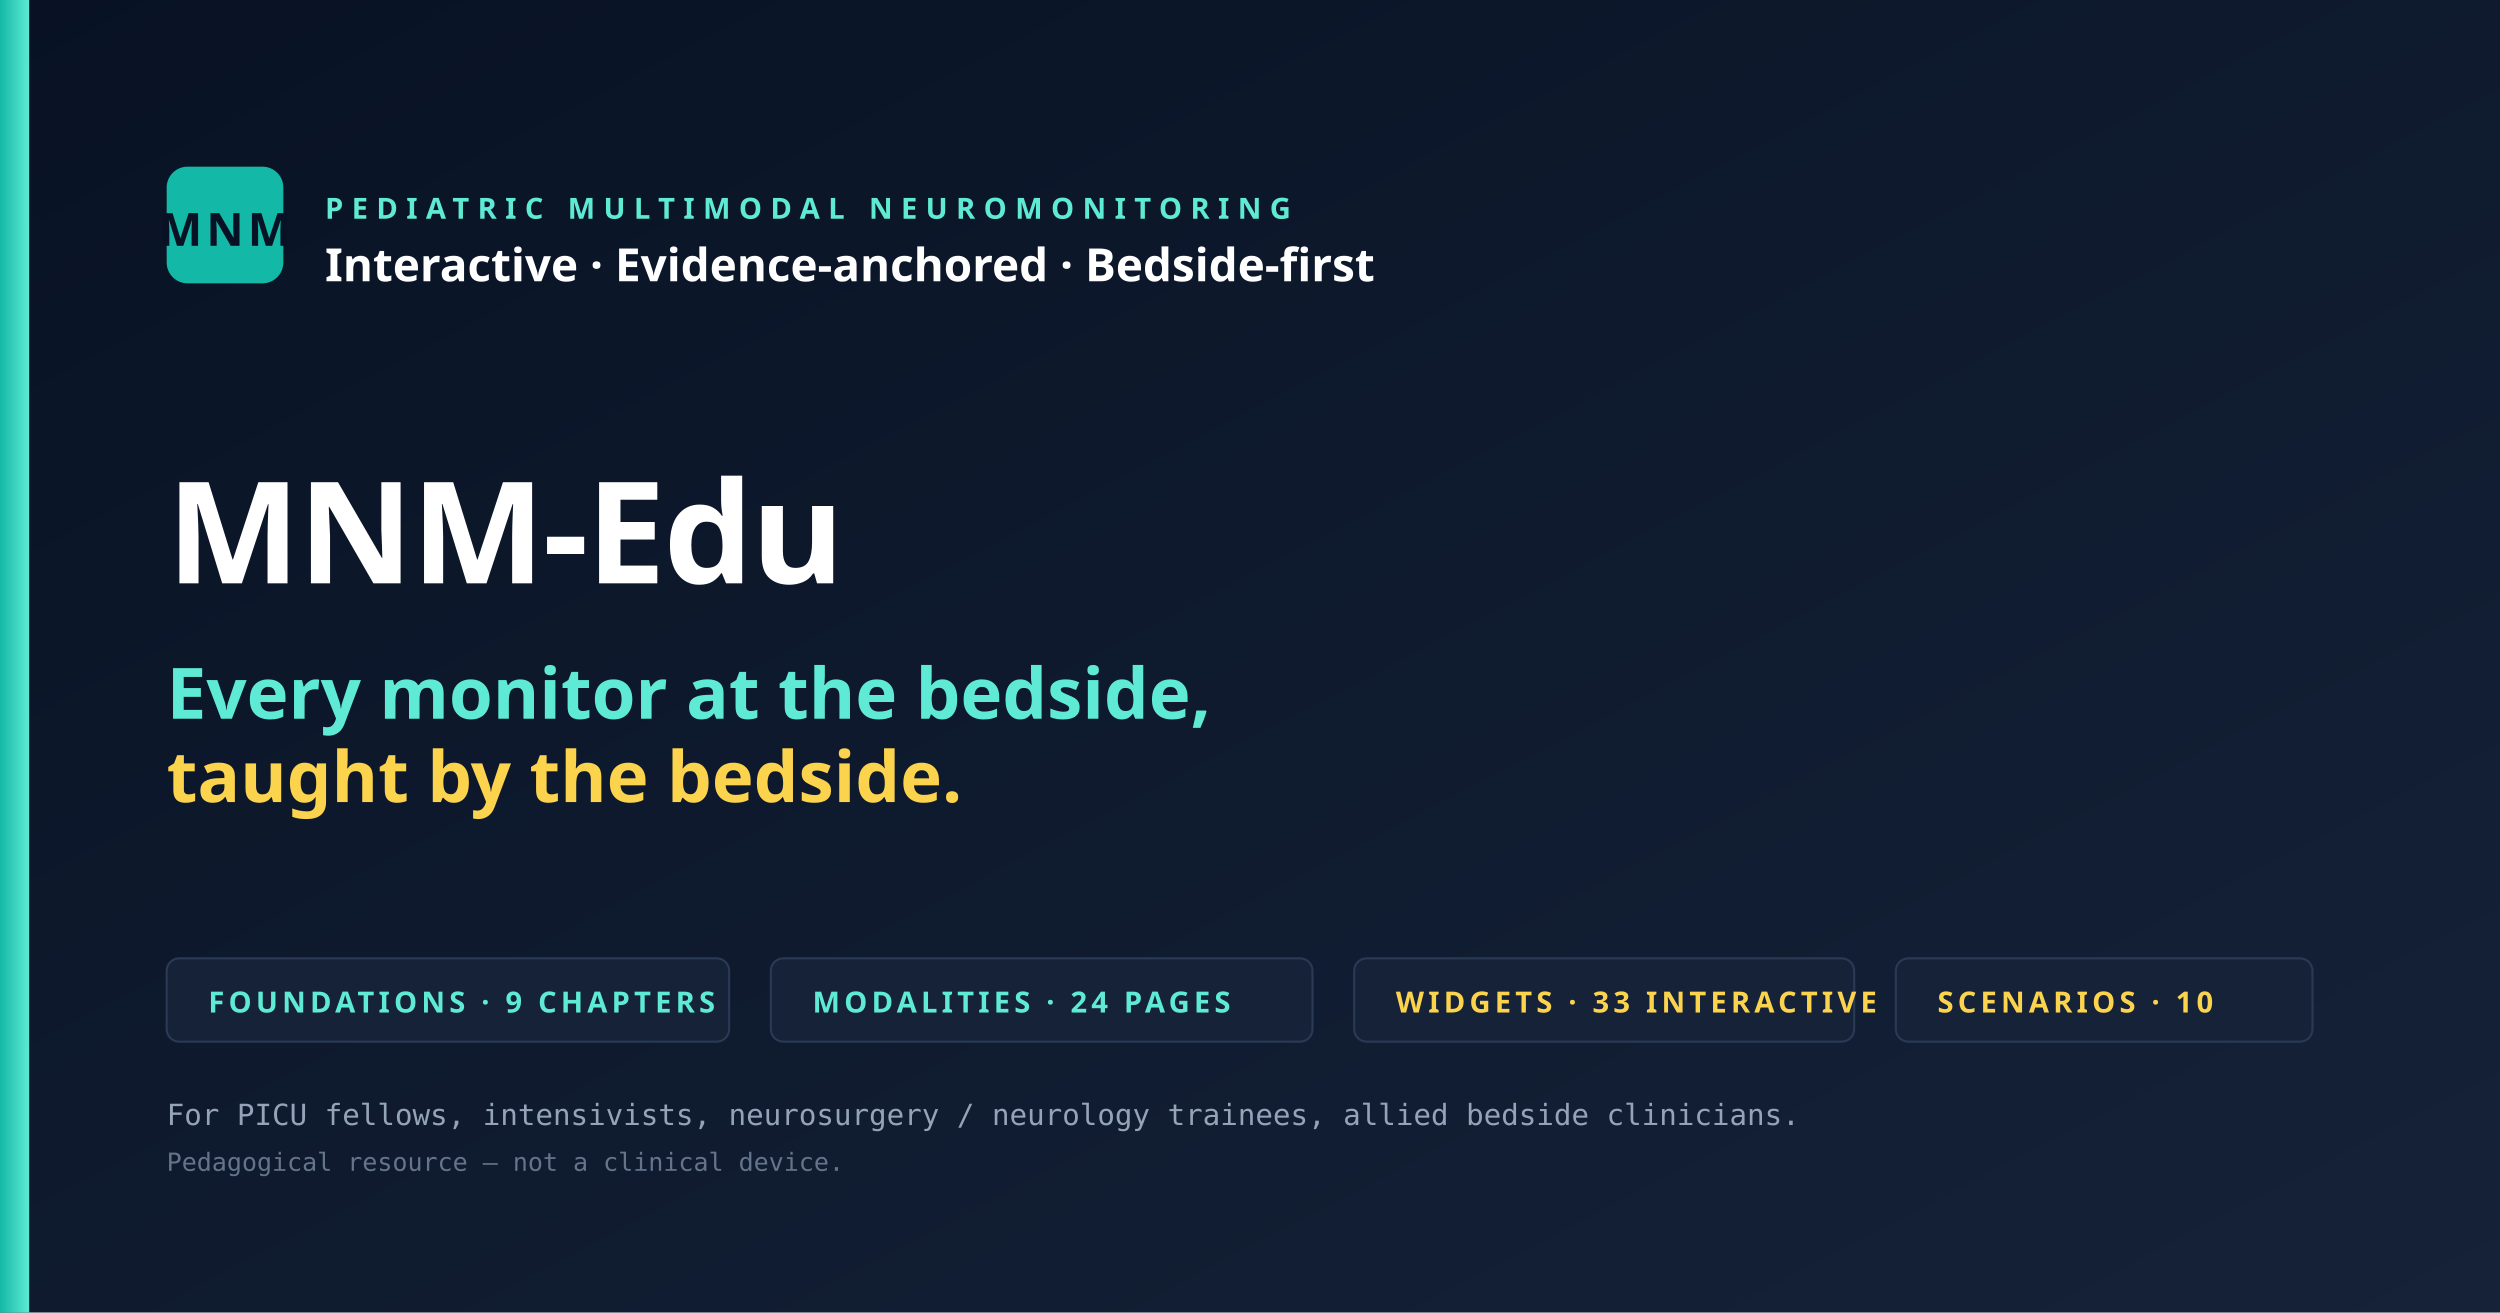
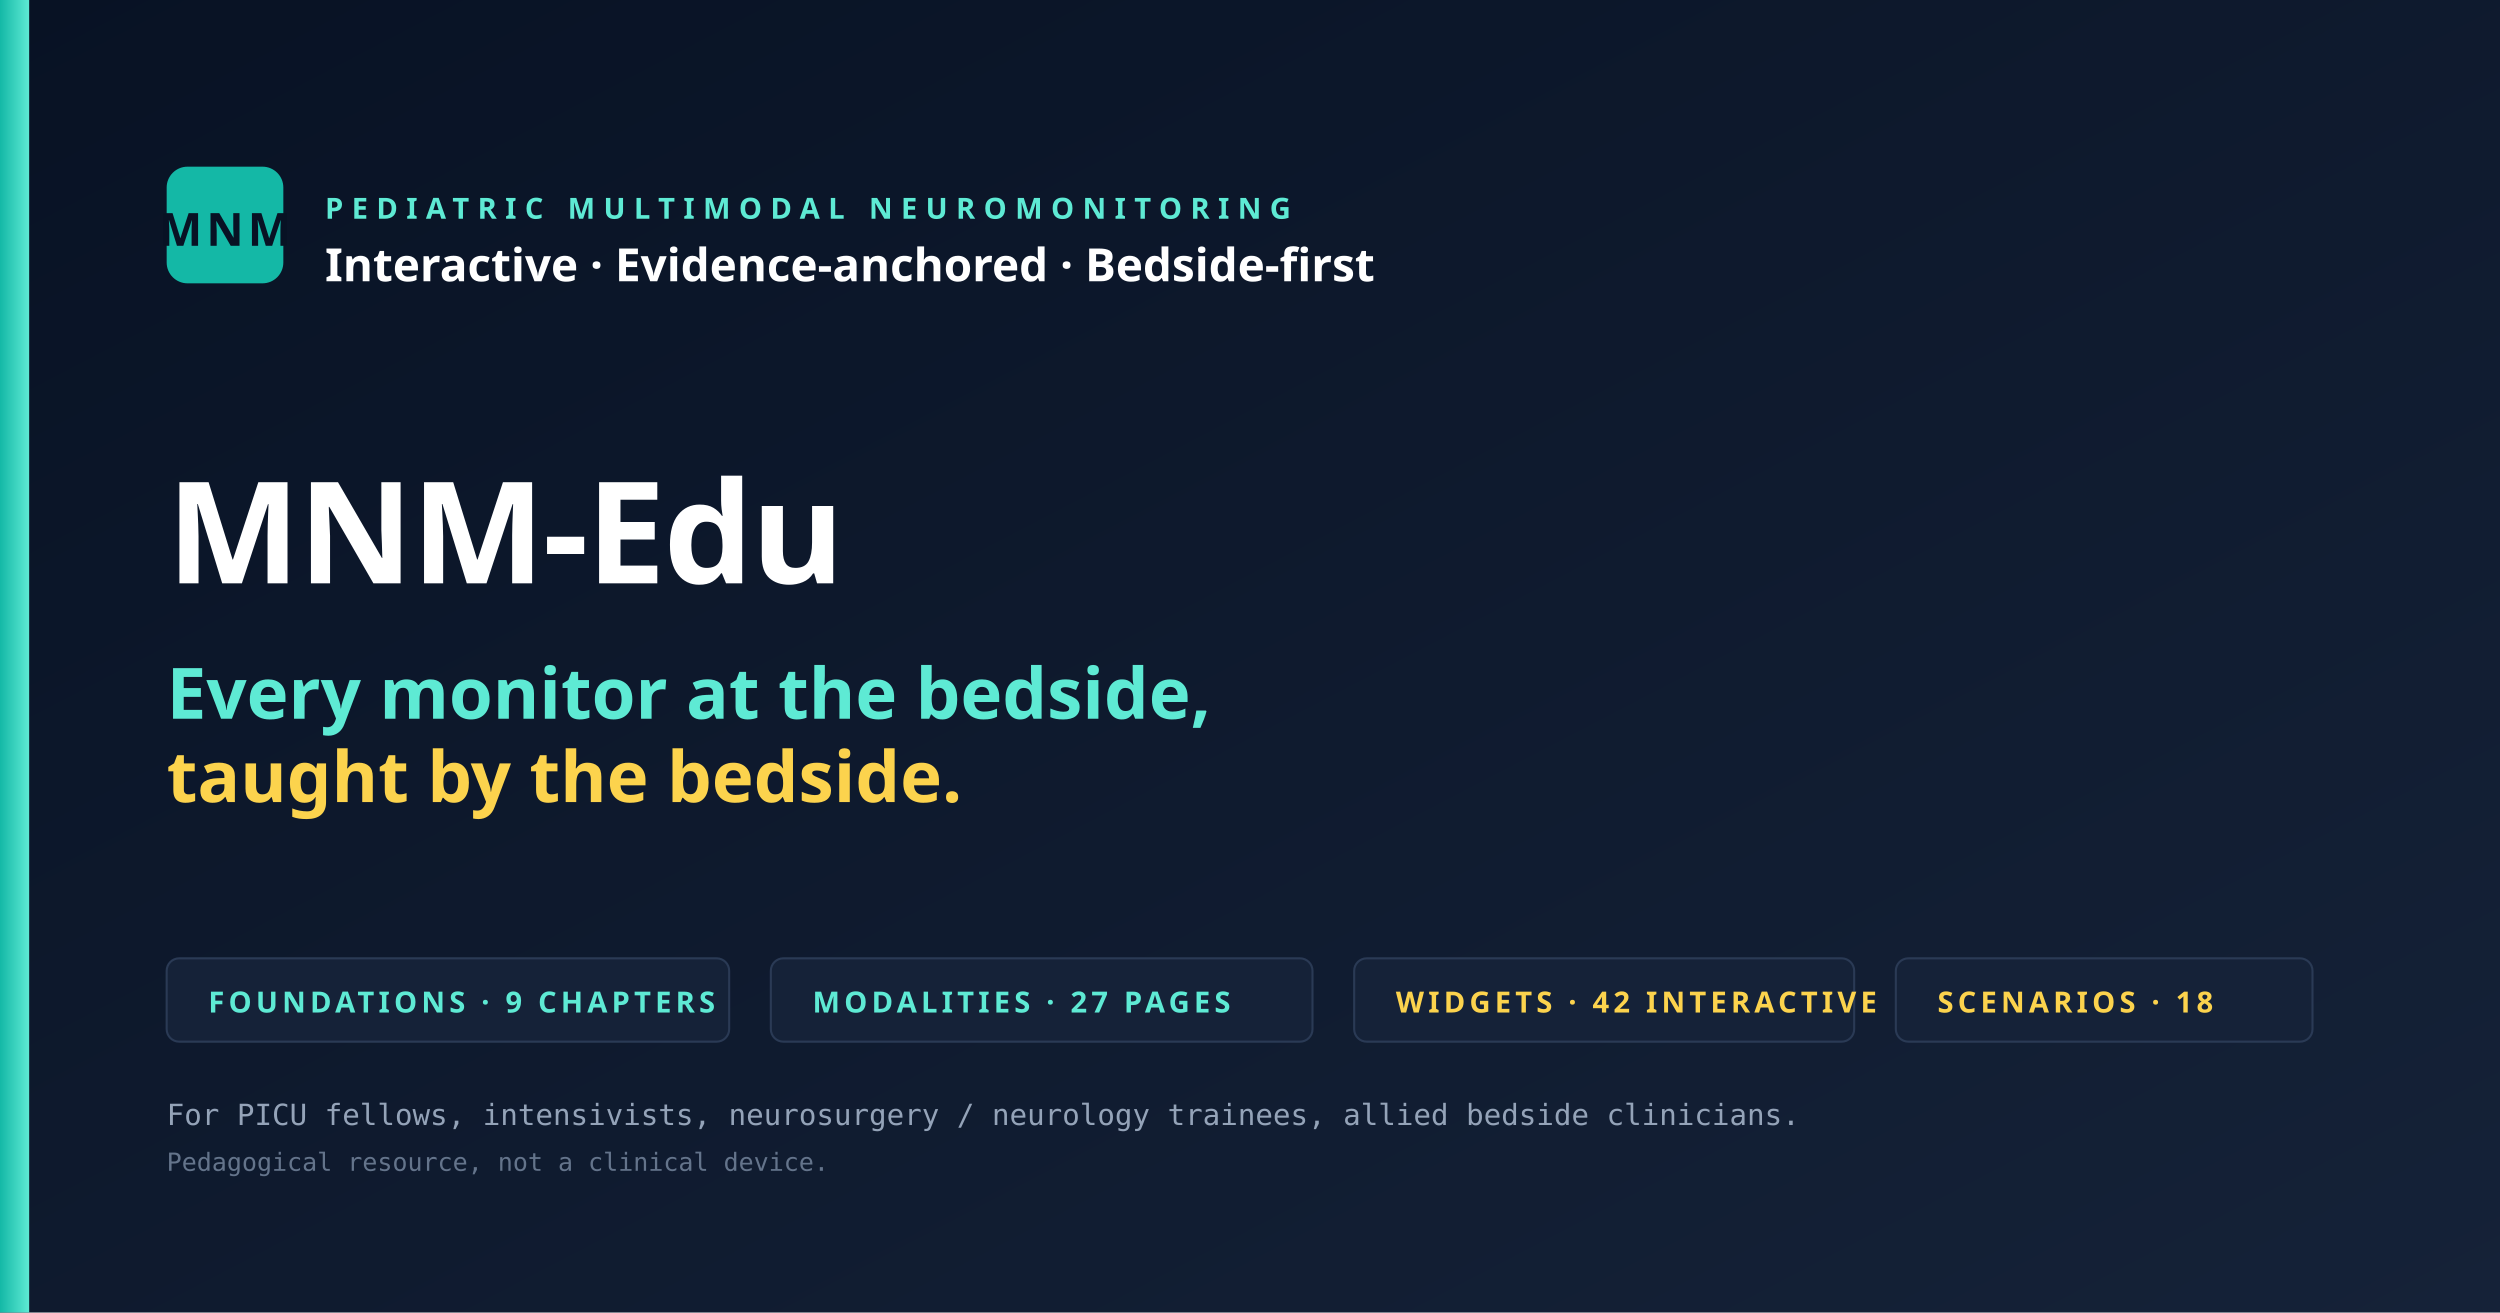
<svg xmlns="http://www.w3.org/2000/svg" viewBox="0 0 1200 630" width="1200" height="630">
  <defs>
    <linearGradient id="bg" x1="0" y1="0" x2="1" y2="1">
      <stop offset="0%" stop-color="#081224" />
      <stop offset="100%" stop-color="#152238" />
    </linearGradient>
    <linearGradient id="accent" x1="0" y1="0" x2="1" y2="0">
      <stop offset="0%" stop-color="#14B8A6" />
      <stop offset="100%" stop-color="#5EEAD4" />
    </linearGradient>
  </defs>
  <rect width="1200" height="630" fill="url(#bg)" />
  <rect x="0" y="0" width="14" height="630" fill="url(#accent)" />
  <g transform="translate(80, 80)">
    <rect width="56" height="56" rx="10" fill="#14B8A6" />
    <text x="28" y="38" text-anchor="middle" font-family="Segoe UI, sans-serif" font-size="22" font-weight="700" fill="#081224" letter-spacing="2">MNM</text>
  </g>
  <text x="156" y="105" font-family="Segoe UI, sans-serif" font-size="14" font-weight="700" fill="#5EEAD4" letter-spacing="4">PEDIATRIC MULTIMODAL NEUROMONITORING</text>
  <text x="156" y="135" font-family="Segoe UI, sans-serif" font-size="22" font-weight="700" fill="#FFFFFF">Interactive · Evidence-anchored · Bedside-first</text>
  <text x="80" y="280" font-family="Segoe UI, sans-serif" font-size="68" font-weight="700" fill="#FFFFFF" letter-spacing="-1">MNM-Edu</text>
  <text x="80" y="345" font-family="Segoe UI, sans-serif" font-size="34" font-weight="600" fill="#5EEAD4">Every monitor at the bedside,</text>
  <text x="80" y="385" font-family="Segoe UI, sans-serif" font-size="34" font-weight="600" fill="#FCD34D">taught by the bedside.</text>
  <g transform="translate(80, 460)">
    <rect width="270" height="40" rx="6" fill="#152238" stroke="#2a3a55" />
    <text x="20" y="26" font-family="Segoe UI, sans-serif" font-size="14" font-weight="700" fill="#5EEAD4" letter-spacing="2">FOUNDATIONS · 9 CHAPTERS</text>
  </g>
  <g transform="translate(370, 460)">
    <rect width="260" height="40" rx="6" fill="#152238" stroke="#2a3a55" />
-     <text x="20" y="26" font-family="Segoe UI, sans-serif" font-size="14" font-weight="700" fill="#5EEAD4" letter-spacing="2">MODALITIES · 24 PAGES</text>
+     <text x="20" y="26" font-family="Segoe UI, sans-serif" font-size="14" font-weight="700" fill="#5EEAD4" letter-spacing="2">MODALITIES · 27 PAGES</text>
  </g>
  <g transform="translate(650, 460)">
    <rect width="240" height="40" rx="6" fill="#152238" stroke="#2a3a55" />
-     <text x="20" y="26" font-family="Segoe UI, sans-serif" font-size="14" font-weight="700" fill="#FCD34D" letter-spacing="2">WIDGETS · 33 INTERACTIVE</text>
+     <text x="20" y="26" font-family="Segoe UI, sans-serif" font-size="14" font-weight="700" fill="#FCD34D" letter-spacing="2">WIDGETS · 42 INTERACTIVE</text>
  </g>
  <g transform="translate(910, 460)">
    <rect width="200" height="40" rx="6" fill="#152238" stroke="#2a3a55" />
-     <text x="20" y="26" font-family="Segoe UI, sans-serif" font-size="14" font-weight="700" fill="#FCD34D" letter-spacing="2">SCENARIOS · 10</text>
+     <text x="20" y="26" font-family="Segoe UI, sans-serif" font-size="14" font-weight="700" fill="#FCD34D" letter-spacing="2">SCENARIOS · 18</text>
  </g>
  <g transform="translate(80, 540)">
    <text font-family="Consolas, monospace" font-size="14" fill="#94A3B8">For PICU fellows, intensivists, neurosurgery / neurology trainees, allied bedside clinicians.</text>
-     <text y="22" font-family="Consolas, monospace" font-size="12" fill="#64748B">Pedagogical resource — not a clinical device.</text>
+     <text y="22" font-family="Consolas, monospace" font-size="12" fill="#64748B">Pedagogical resource, not a clinical device.</text>
  </g>
</svg>
